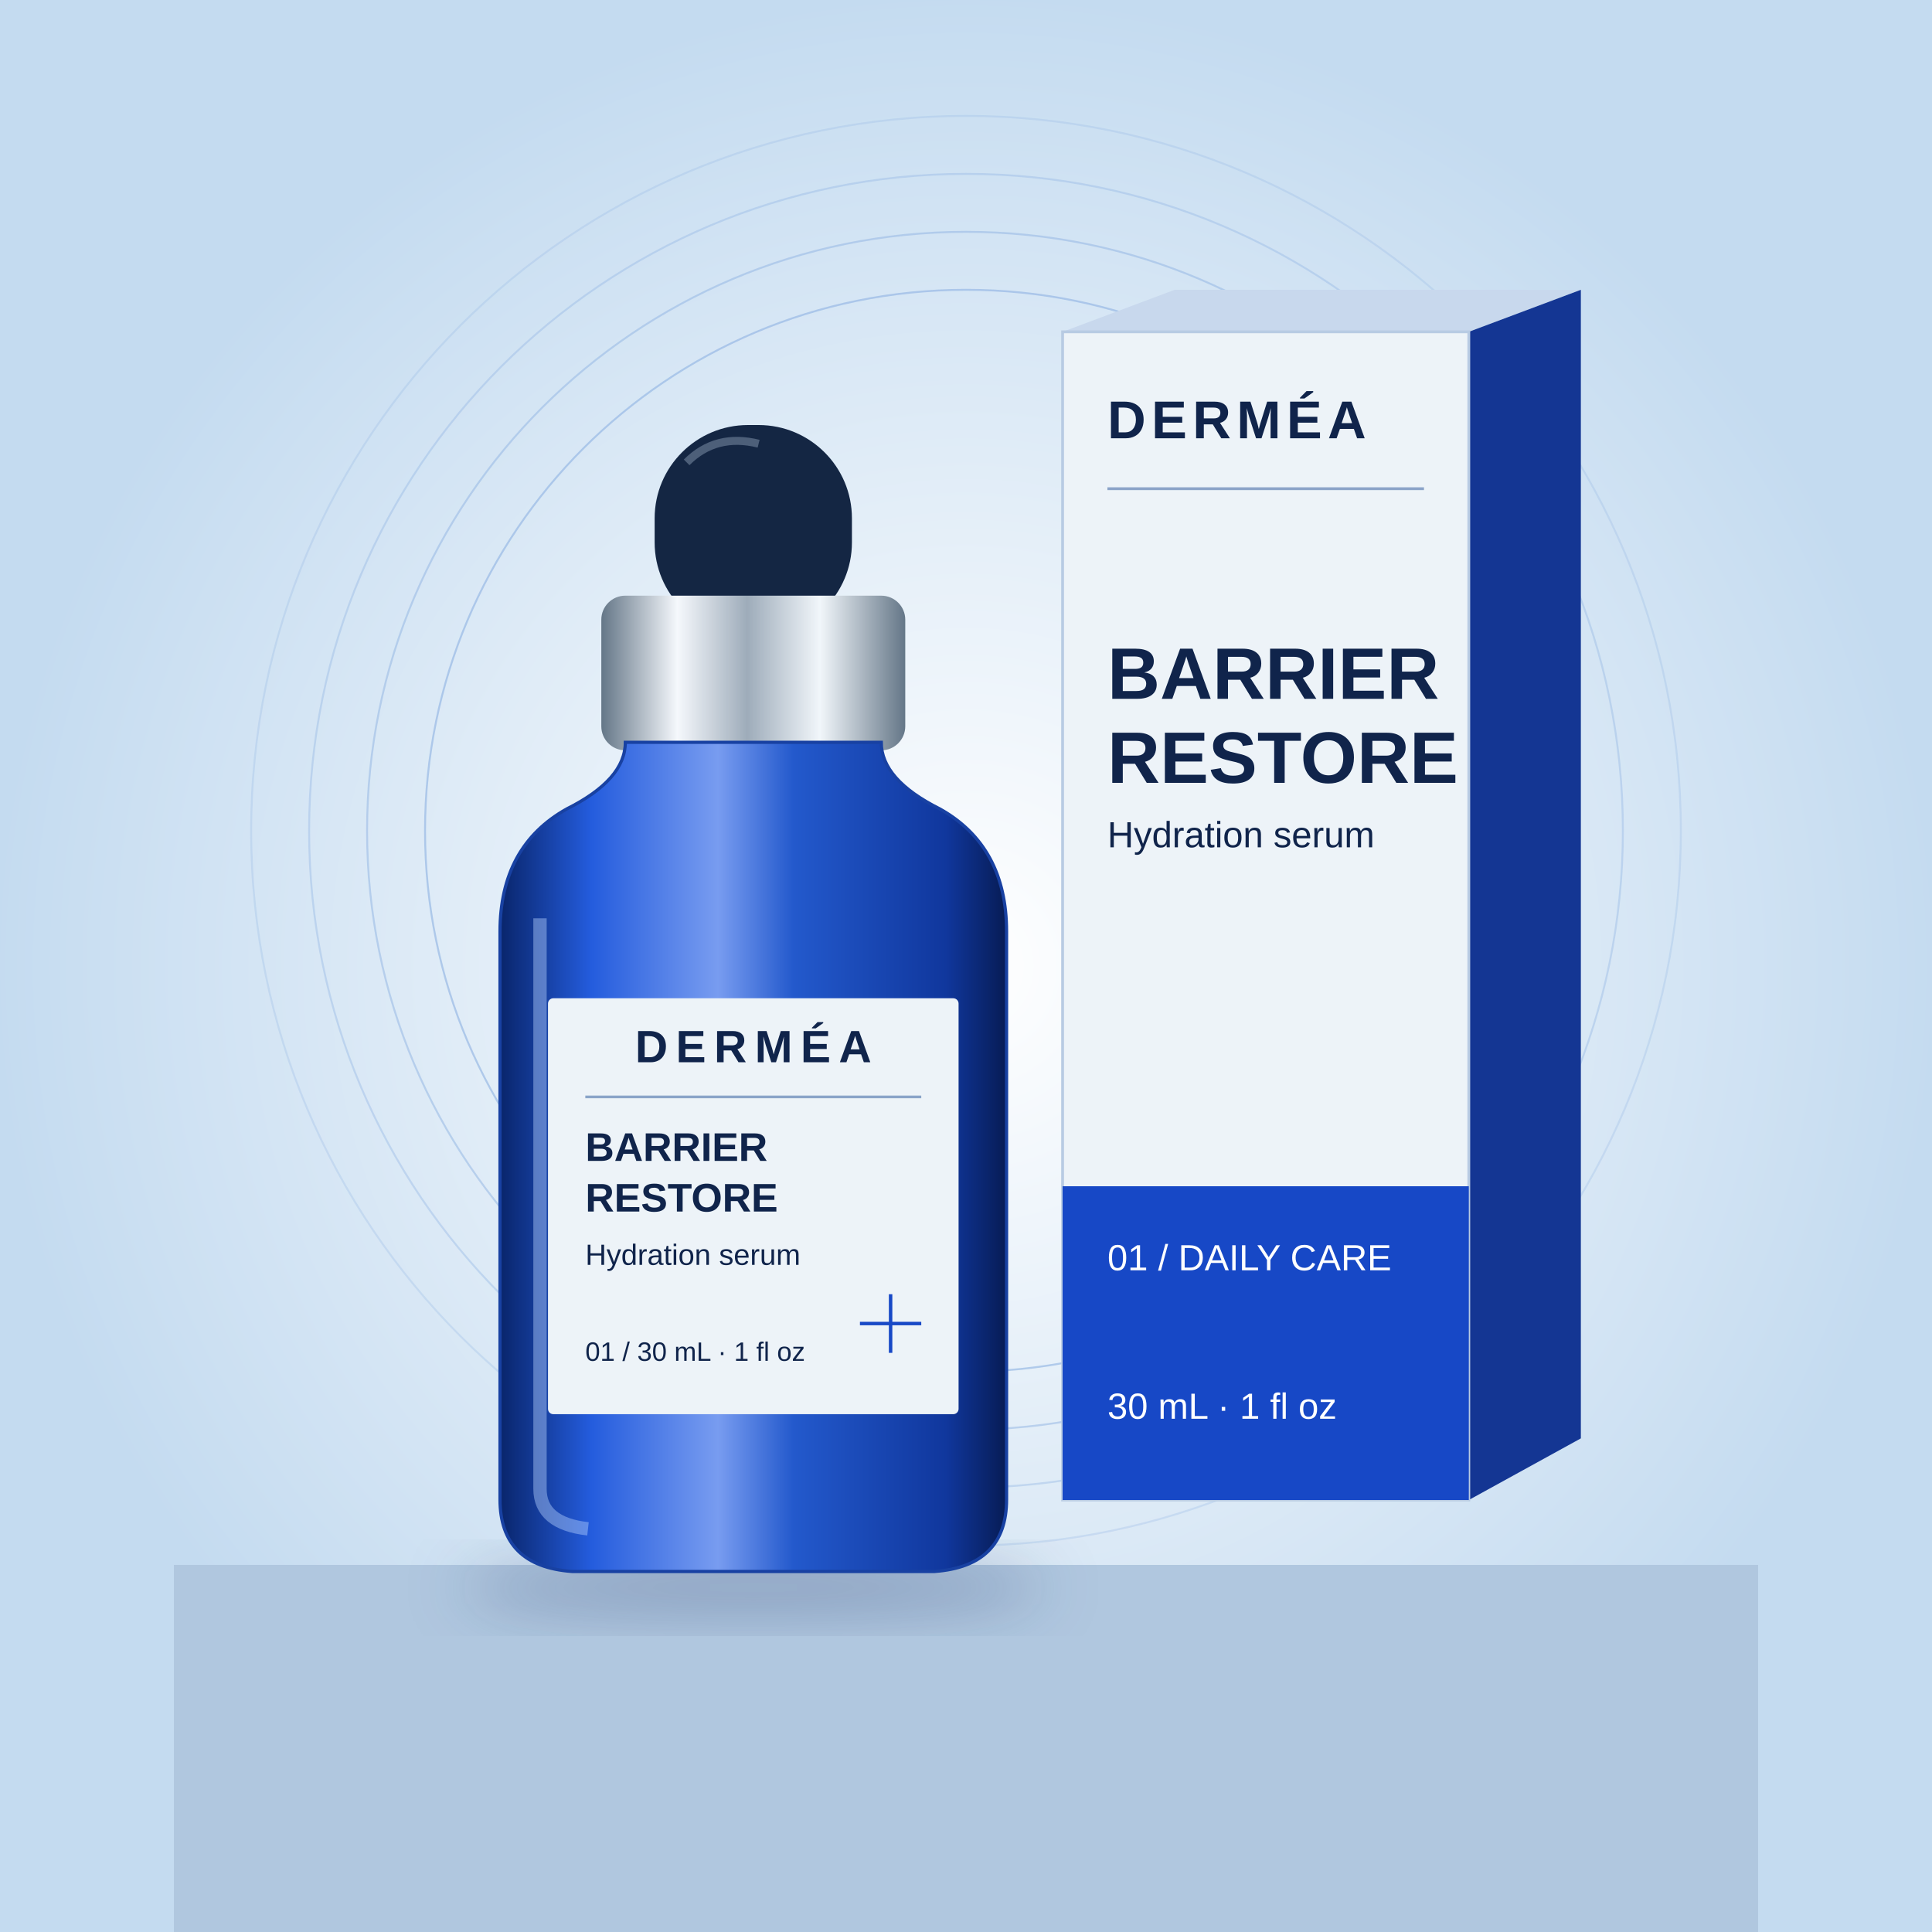
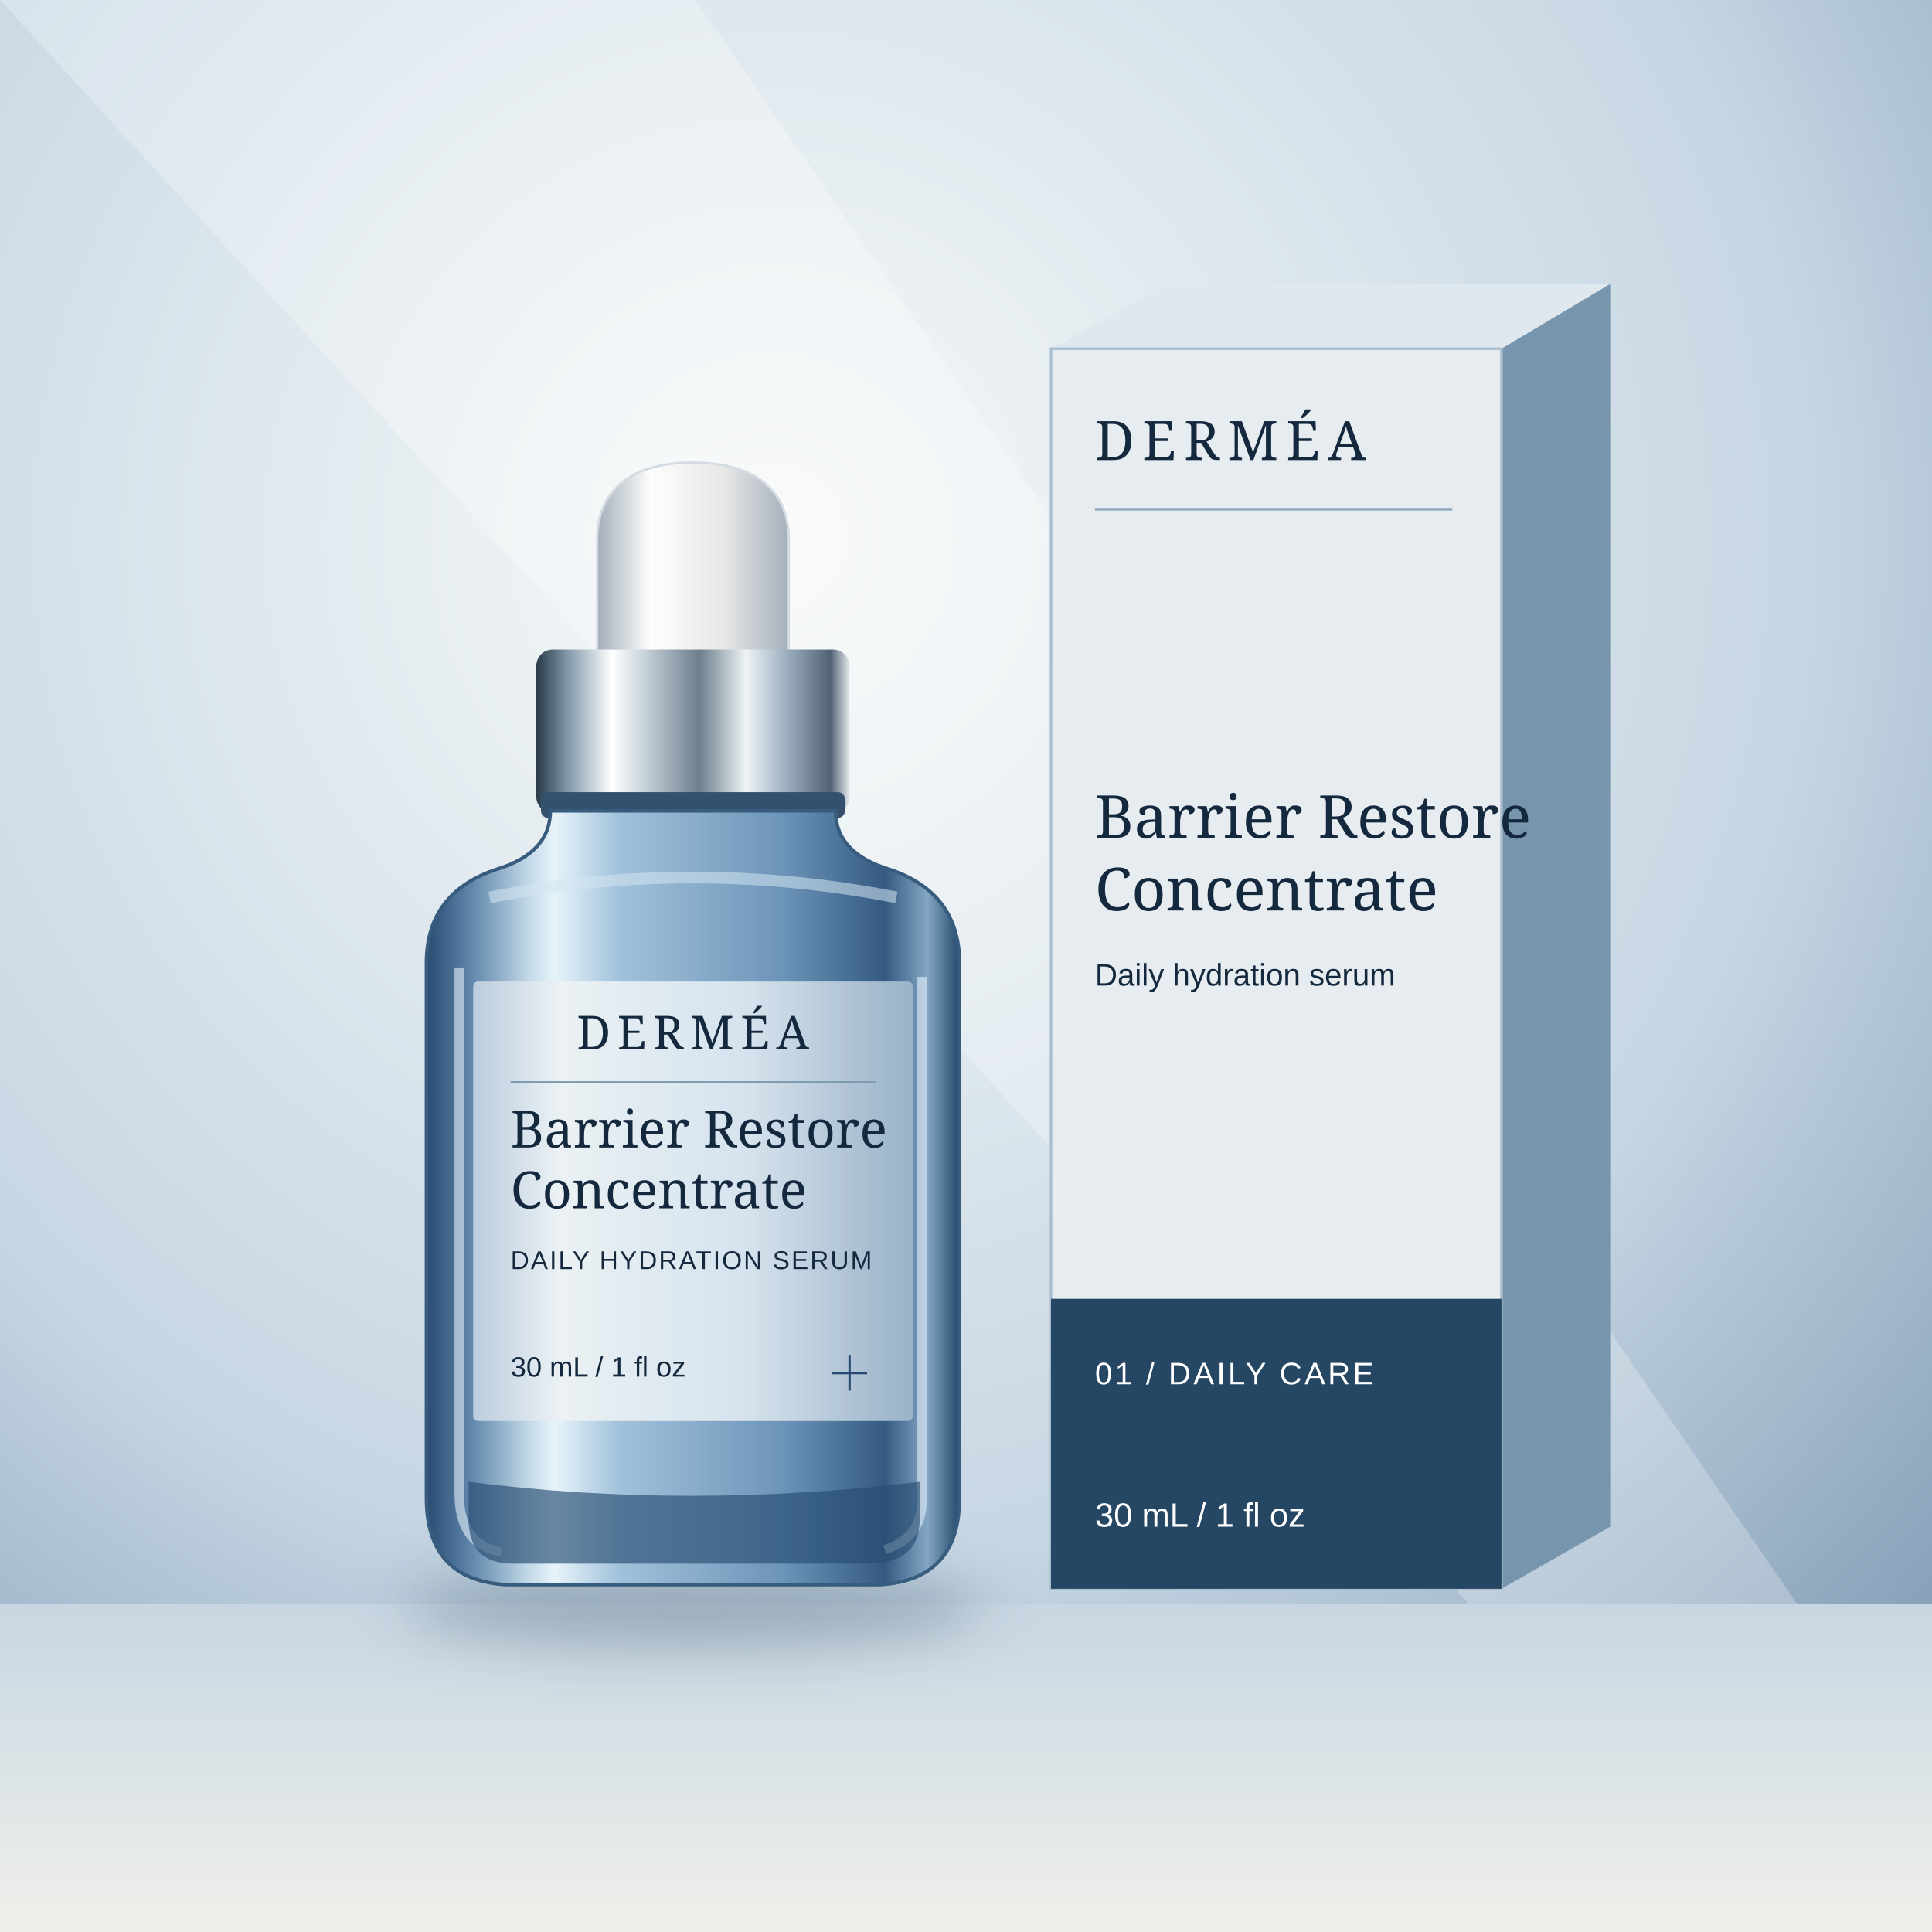
<svg xmlns="http://www.w3.org/2000/svg" width="1000" height="1000" viewBox="0 0 1000 1000" role="img">
  <defs>
+     <linearGradient id="navy" x1="0" y1="0" x2="1" y2="1">
+       <stop stop-color="#0c1e31" />
+       <stop offset=".65" stop-color="#294760" />
+       <stop offset="1" stop-color="#6d8ca6" />
+     </linearGradient>
    <linearGradient id="glass">
-       <stop stop-color="#09256b" />
-       <stop offset=".18" stop-color="#245cdd" />
-       <stop offset=".43" stop-color="#789cf0" />
-       <stop offset=".58" stop-color="#2359cc" />
-       <stop offset=".88" stop-color="#10379d" />
-       <stop offset="1" stop-color="#071c55" />
+       <stop stop-color="#294b71" />
+       <stop offset=".08" stop-color="#5c83a8" />
+       <stop offset=".19" stop-color="#c0d7e7" />
+       <stop offset=".24" stop-color="#e7f4fa" />
+       <stop offset=".36" stop-color="#a2c2db" />
+       <stop offset=".67" stop-color="#6c94b8" />
+       <stop offset=".86" stop-color="#345a81" />
+       <stop offset=".94" stop-color="#83a6c4" />
+       <stop offset="1" stop-color="#25496b" />
    </linearGradient>
    <linearGradient id="metal">
-       <stop stop-color="#657788" />
-       <stop offset=".25" stop-color="#f5f8fc" />
-       <stop offset=".48" stop-color="#9eacba" />
-       <stop offset=".72" stop-color="#f1f6fa" />
-       <stop offset="1" stop-color="#657788" />
+       <stop stop-color="#293b49" />
+       <stop offset=".1" stop-color="#8399aa" />
+       <stop offset=".24" stop-color="#fff" />
+       <stop offset=".34" stop-color="#cad5dc" />
+       <stop offset=".52" stop-color="#6c7e8d" />
+       <stop offset=".67" stop-color="#eef3f5" />
+       <stop offset=".78" stop-color="#a7b8c8" />
+       <stop offset=".94" stop-color="#516275" />
+       <stop offset="1" stop-color="#e0e7ea" />
    </linearGradient>
-     <radialGradient id="light">
-       <stop stop-color="#fff" />
-       <stop offset="1" stop-color="#c4dbf0" />
+     <linearGradient id="bulb">
+       <stop stop-color="#a2adba" />
+       <stop offset=".28" stop-color="#fefefd" />
+       <stop offset=".66" stop-color="#e7e8e6" />
+       <stop offset="1" stop-color="#a4afbb" />
+     </linearGradient>
+     <linearGradient id="label">
+       <stop stop-color="#becfdf" />
+       <stop offset=".2" stop-color="#ecf1f4" />
+       <stop offset=".62" stop-color="#dae6ef" />
+       <stop offset="1" stop-color="#9eb5ca" />
+     </linearGradient>
+     <linearGradient id="floor" x1="0" y1="0" x2="0" y2="1">
+       <stop stop-color="#c7d6e2" />
+       <stop offset="1" stop-color="#f0f0eb" />
+     </linearGradient>
+     <radialGradient id="studio" cx=".4" cy=".28" r=".86">
+       <stop stop-color="#f8faf9" />
+       <stop offset=".62" stop-color="#c6d6e3" />
+       <stop offset="1" stop-color="#7c98b2" />
    </radialGradient>
-     <linearGradient id="water" x2="1" y2="1">
-       <stop stop-color="#f9fcff" />
-       <stop offset=".45" stop-color="#90c4e7" />
-       <stop offset=".7" stop-color="#eaf7ff" />
-       <stop offset="1" stop-color="#4d83bc" />
-     </linearGradient>
-     <filter id="soft">
+     <filter id="soft" x="-50%" y="-100%" width="200%" height="300%">
      <feGaussianBlur stdDeviation="12" />
    </filter>
+     <filter id="shadow" x="-30%" y="-20%" width="180%" height="170%">
+       <feGaussianBlur stdDeviation="5" />
+     </filter>
+     <linearGradient id="fade">
+       <stop stop-color="#14283e" />
+       <stop offset="1" stop-color="#14283e" stop-opacity="0" />
+     </linearGradient>
  </defs>
-   <rect width="1000" height="1000" fill="url(#light)" />
-   <circle cx="500" cy="430" r="280" fill="none" stroke="#93b6e3" opacity="0.65" />
-   <circle cx="500" cy="430" r="310" fill="none" stroke="#93b6e3" opacity="0.53" />
-   <circle cx="500" cy="430" r="340" fill="none" stroke="#93b6e3" opacity="0.41" />
-   <circle cx="500" cy="430" r="370" fill="none" stroke="#93b6e3" opacity="0.29" />
-   <rect x="90" y="810" width="820" height="190" fill="#b0c7df" />
-   <g transform="translate(550 150) scale(1.45)">
-     <path d="M0 15 40 0 185 0 145 15Z" fill="#c8d8ed" />
-     <path d="M145 15 185 0 185 410 145 432Z" fill="#143693" />
-     <path d="M0 15H145V432H0Z" fill="#edf3f8" stroke="#b8cbe3" />
-     <path d="M0 320H145V432H0Z" fill="#1748c6" />
-     <text x="16" y="53" font-family="Arial" font-weight="bold" font-size="19" letter-spacing="2" fill="#10244b">DERMÉA</text>
-     <path d="M16 71 H129" stroke="#8ba3c8" />
-     <text x="16" y="146" font-family="Arial" font-size="26" font-weight="bold" fill="#10244b">BARRIER</text>
-     <text x="16" y="176" font-family="Arial" font-size="26" font-weight="bold" fill="#10244b">RESTORE</text>
-     <text x="16" y="199" font-family="Arial" font-size="13" fill="#10244b">Hydration serum</text>
-     <text x="16" y="350" font-family="Arial" font-size="13" fill="#fff">01 / DAILY CARE</text>
-     <text x="16" y="403" font-family="Arial" font-size="13" fill="#fff">30 mL · 1 fl oz</text>
+   <rect x="0" y="0" width="1000" height="1000" fill="url(#studio)" />
+   <rect x="0" y="830" width="1000" height="170" fill="url(#floor)" />
+   <path d="M0 0L360 0 930 830 760 830Z" fill="#fff" opacity=".25" />
+   <g transform="translate(544 147) scale(1.34)">
+     <path d="M0 25 45 0H216L174 25Z" fill="#e0e8ef" />
+     <path d="M174 25 216 0V480L174 504Z" fill="#7895ae" />
+     <path d="M0 25H174V504H0Z" fill="#e6ecf0" stroke="#aabecf" />
+     <rect x="0" y="392" width="174" height="112" fill="#264764" />
+     <text x="17" y="68" fill="#14283e" font-family="Georgia,serif" letter-spacing="3" font-size="21">DERMÉA</text>
+     <path d="M17 87H155" stroke="#8ca5ba" />
+     <text x="17" y="214" font-family="Georgia,serif" font-size="23" fill="#14283e">Barrier Restore</text>
+     <text x="17" y="242" font-family="Georgia,serif" font-size="23" fill="#14283e">Concentrate</text>
+     <text x="17" y="271" font-family="Arial" font-size="12" fill="#14283e">Daily hydration serum</text>
+     <text x="17" y="425" font-family="Arial" font-size="12" fill="#fff" letter-spacing="1">01 / DAILY CARE</text>
+     <text x="17" y="480" font-family="Arial" font-size="13" fill="#fff">30 mL / 1 fl oz</text>
  </g>
-   <g transform="translate(245 220) scale(1.38)">
-     <ellipse cx="105" cy="436" rx="110" ry="15" fill="#172d64" opacity=".22" filter="url(#soft)" />
-     <rect x="68" y="0" width="74" height="79" rx="35" fill="#142643" />
-     <path d="M80 14 Q91 3 107 7" fill="none" stroke="#8597b0" stroke-width="3" opacity=".5" />
-     <rect x="48" y="64" width="114" height="58" rx="9" fill="url(#metal)" />
-     <path d="M57 119 Q57 133 35 144 Q10 158 10 190 L10 403 Q10 428 37 430 H173 Q200 428 200 403 V190 Q200 158 175 144 Q153 133 153 119Z" fill="url(#glass)" stroke="#1841a2" stroke-width="1.2" />
-     <path d="M25 185 V399 Q25 412 43 414" fill="none" stroke="#b7d4ff" stroke-width="5" opacity=".43" />
-     <rect x="28" y="215" width="154" height="156" rx="2" fill="#edf3f8" />
-     <text x="105" y="239" text-anchor="middle" font-family="Arial" font-weight="bold" font-size="17" letter-spacing="3" fill="#10244b">DERMÉA</text>
-     <path d="M42 252 H168" stroke="#8aa4c8" />
-     <text x="42" y="276" font-family="Arial" font-size="15" font-weight="bold" fill="#10244b">BARRIER</text>
-     <text x="42" y="295" font-family="Arial" font-size="15" font-weight="bold" fill="#10244b">RESTORE</text>
-     <text x="42" y="315" font-family="Arial" font-size="11" fill="#10244b">Hydration serum</text>
-     <text x="42" y="351" font-family="Arial" font-size="10" fill="#10244b">01 / 30 mL · 1 fl oz</text>
-     <path d="M145 337h23m-11.5 -11v22" stroke="#1748c6" stroke-width="1.3" />
+   <g transform="translate(205 237) scale(1.21)">
+     <ellipse cx="127" cy="491" rx="124" ry="18" fill="#213c55" opacity=".28" filter="url(#soft)" />
+     <path d="M86 96V35C86 12 103 2 127 2s41 10 41 33v61" fill="url(#bulb)" stroke="#d4dbe2" />
+     <rect x="60" y="82" width="134" height="70" rx="7" fill="url(#metal)" />
+     <rect x="62" y="143" width="130" height="11" rx="3" fill="#35506d" />
+     <path d="M66 151Q66 169 43 176Q13 186 13 216V445Q13 480 47 482H207Q241 480 241 445V216Q241 186 211 176Q188 169 188 151Z" fill="url(#glass)" stroke="#385c7e" stroke-width="1.5" />
+     <path d="M27 218V443Q27 465 45 468M225 222V446Q225 462 209 467" fill="none" stroke="#eef7ff" stroke-width="4" opacity=".56" />
+     <path d="M40 188Q127 171 214 188" fill="none" stroke="#d4e6f1" stroke-width="5" opacity=".55" />
+     <path d="M31 438Q125 450 224 438V454Q224 472 204 473H50Q31 473 31 454Z" fill="#254c70" opacity=".65" />
+     <rect x="33" y="224" width="188" height="188" rx="2" fill="url(#label)" opacity=".96" />
+     <text x="127" y="253" font-family="Georgia,serif" font-size="20" fill="#14283e" text-anchor="middle" letter-spacing="2.8">DERMÉA</text>
+     <path d="M49 267H205" stroke="#7b98ad" stroke-width=".7" />
+     <text x="49" y="295" font-family="Georgia,serif" font-size="22" fill="#14283e">Barrier Restore</text>
+     <text x="49" y="321" font-family="Georgia,serif" font-size="22" fill="#14283e">Concentrate</text>
+     <text x="49" y="347" font-family="Arial" font-size="11" fill="#14283e" letter-spacing=".7">DAILY HYDRATION SERUM</text>
+     <text x="49" y="393" font-family="Arial" font-size="12" fill="#14283e">30 mL / 1 fl oz</text>
+     <path d="M194 384v15m-7.5-7.5h15" stroke="#294b71" stroke-width="1" />
  </g>
</svg>
